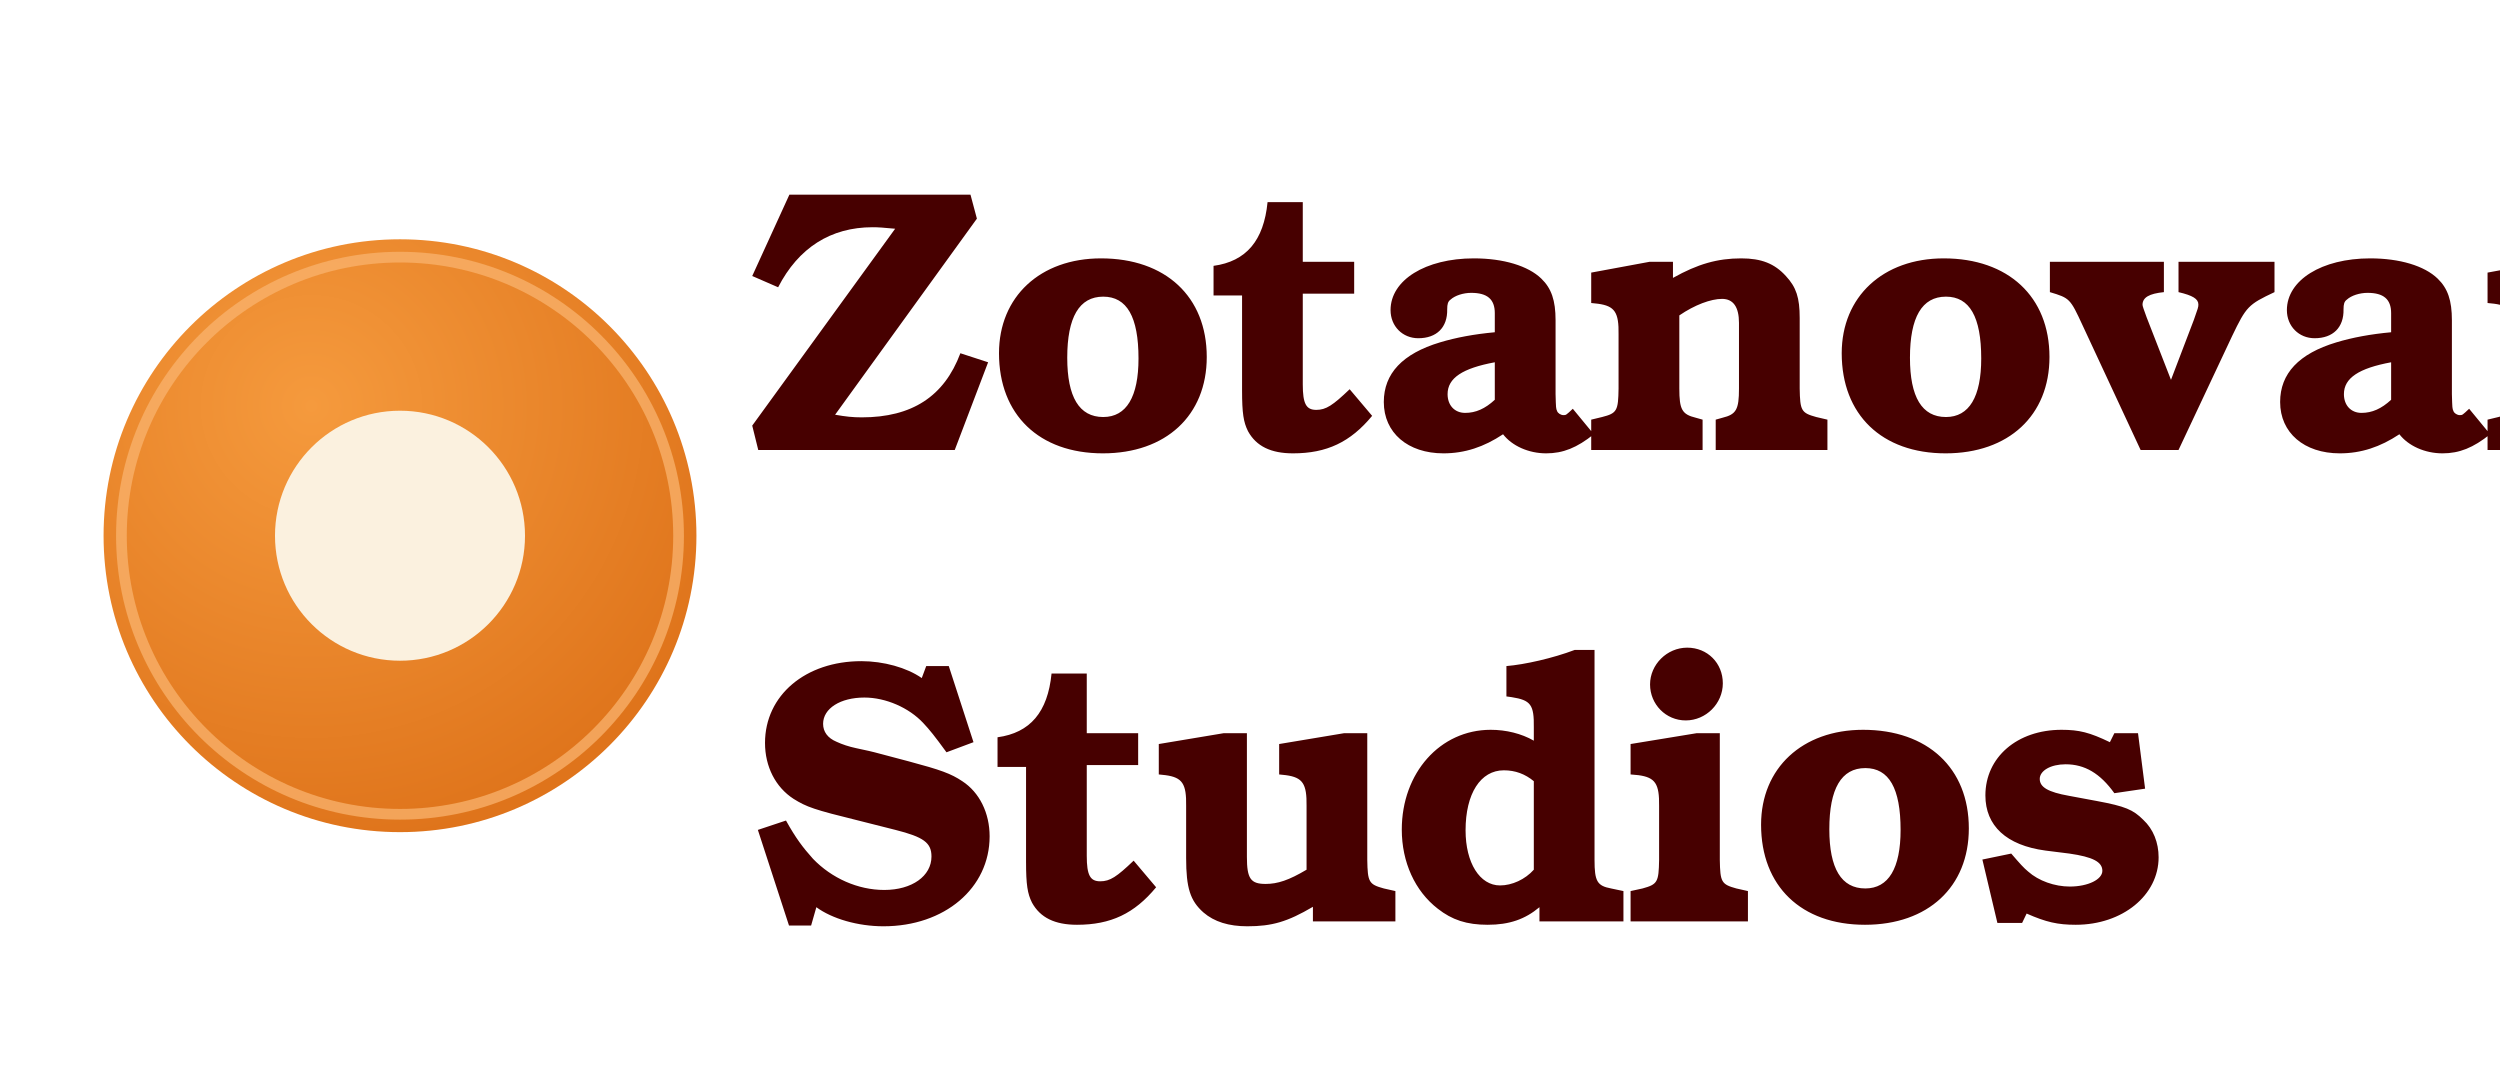
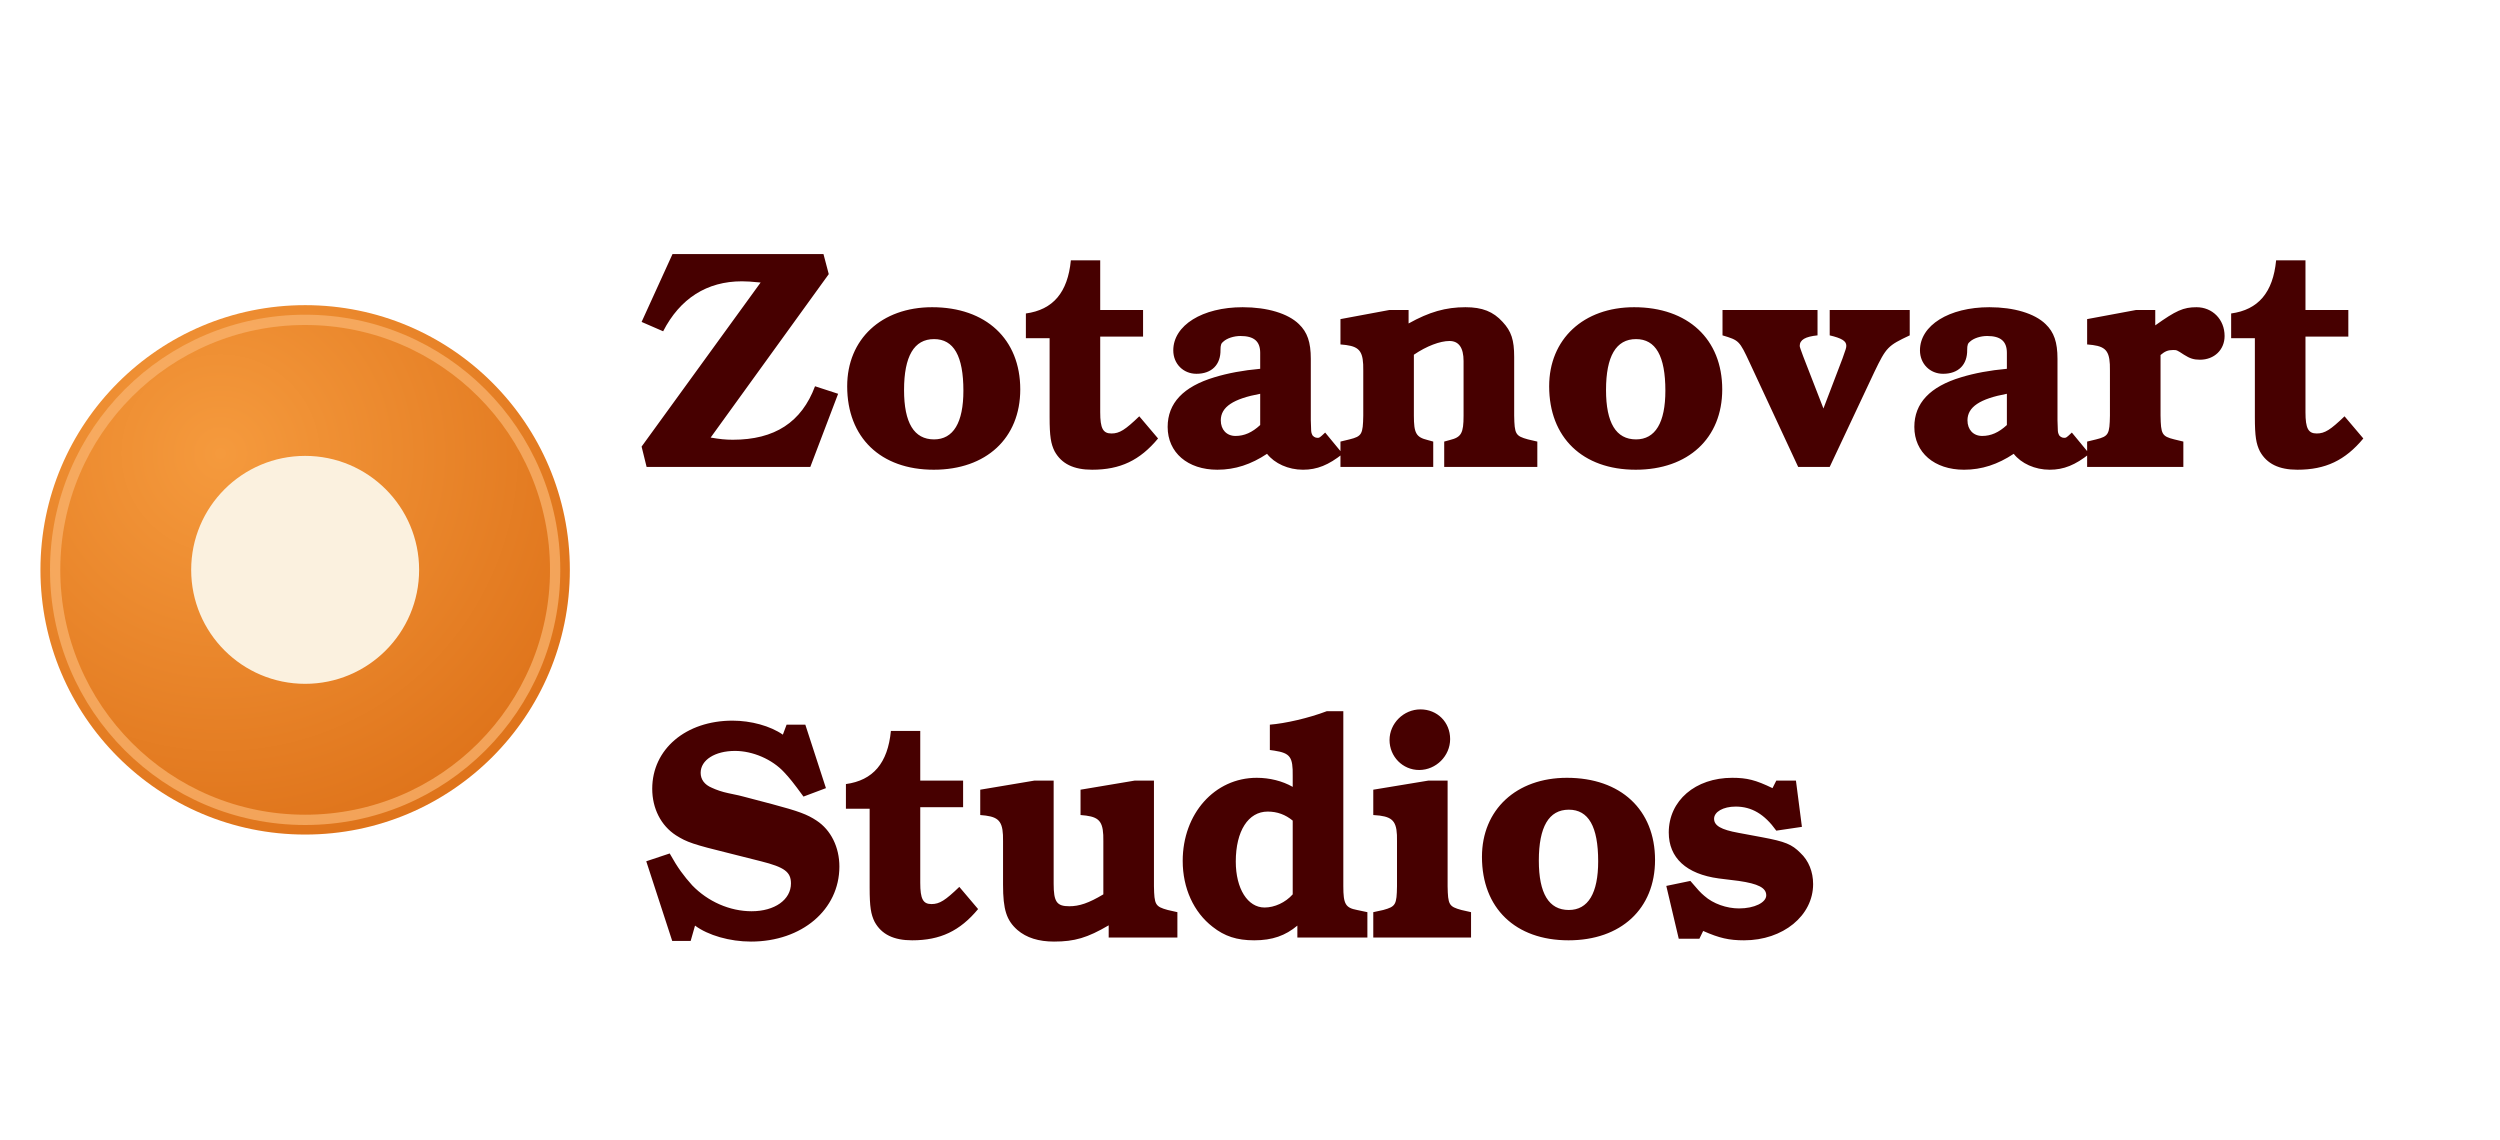
- <svg xmlns="http://www.w3.org/2000/svg" viewBox="0 0 700 300" role="img" aria-labelledby="title desc">
+ <svg xmlns="http://www.w3.org/2000/svg" viewBox="0 0 680 310" role="img" aria-labelledby="title desc">
  <defs>
-     <radialGradient id="donut" cx="35%" cy="28%" r="75%">
+     <radialGradient id="donut" cx="34%" cy="28%" r="75%">
      <stop offset="0" stop-color="#f59a3d" />
      <stop offset="1" stop-color="#df741b" />
    </radialGradient>
  </defs>
-   <circle cx="112" cy="150" r="83" fill="url(#donut)" />
-   <circle cx="112" cy="150" r="35" fill="#fbf1df" />
-   <circle cx="112" cy="150" r="78" fill="none" stroke="#f9b36d" stroke-width="3" opacity=".75" />
-   <g fill="#470000" font-family="'Bookman Old Style','URW Bookman',Georgia,serif" font-weight="bold" letter-spacing="-2.2">
-     <text x="210" y="126" font-size="105">Zotanovart</text>
-     <text x="210" y="258" font-size="105">Studios</text>
+   <circle cx="83" cy="155" r="72" fill="url(#donut)" />
+   <circle cx="83" cy="155" r="31" fill="#fbf1df" />
+   <circle cx="83" cy="155" r="68" fill="none" stroke="#f9b36d" stroke-width="2.8" opacity=".75" />
+   <g fill="#470000" font-family="'Bookman Old Style','URW Bookman',Georgia,serif" font-size="85" font-weight="bold" letter-spacing="-1.8">
+     <text x="174" y="127">Zotanovart</text>
+     <text x="174" y="255">Studios</text>
  </g>
</svg>
